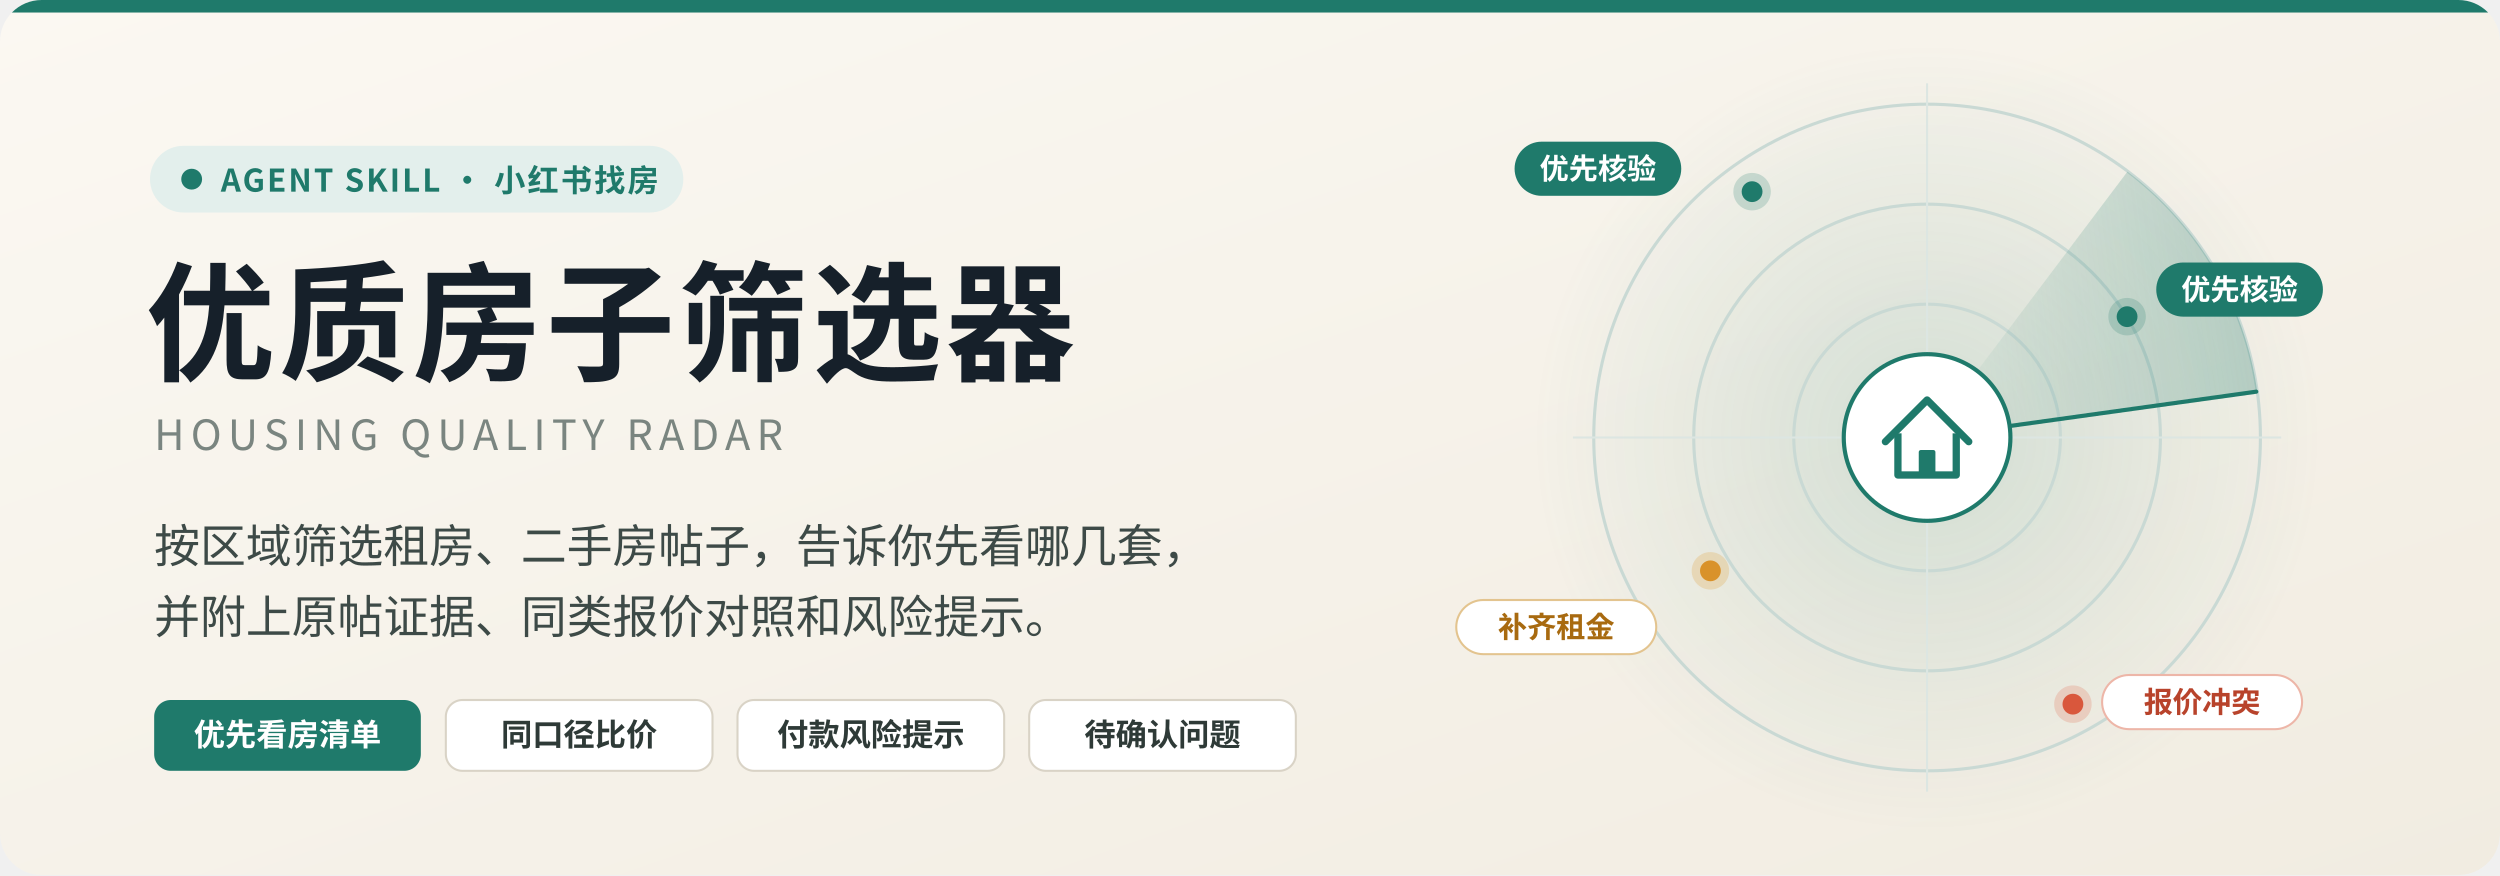
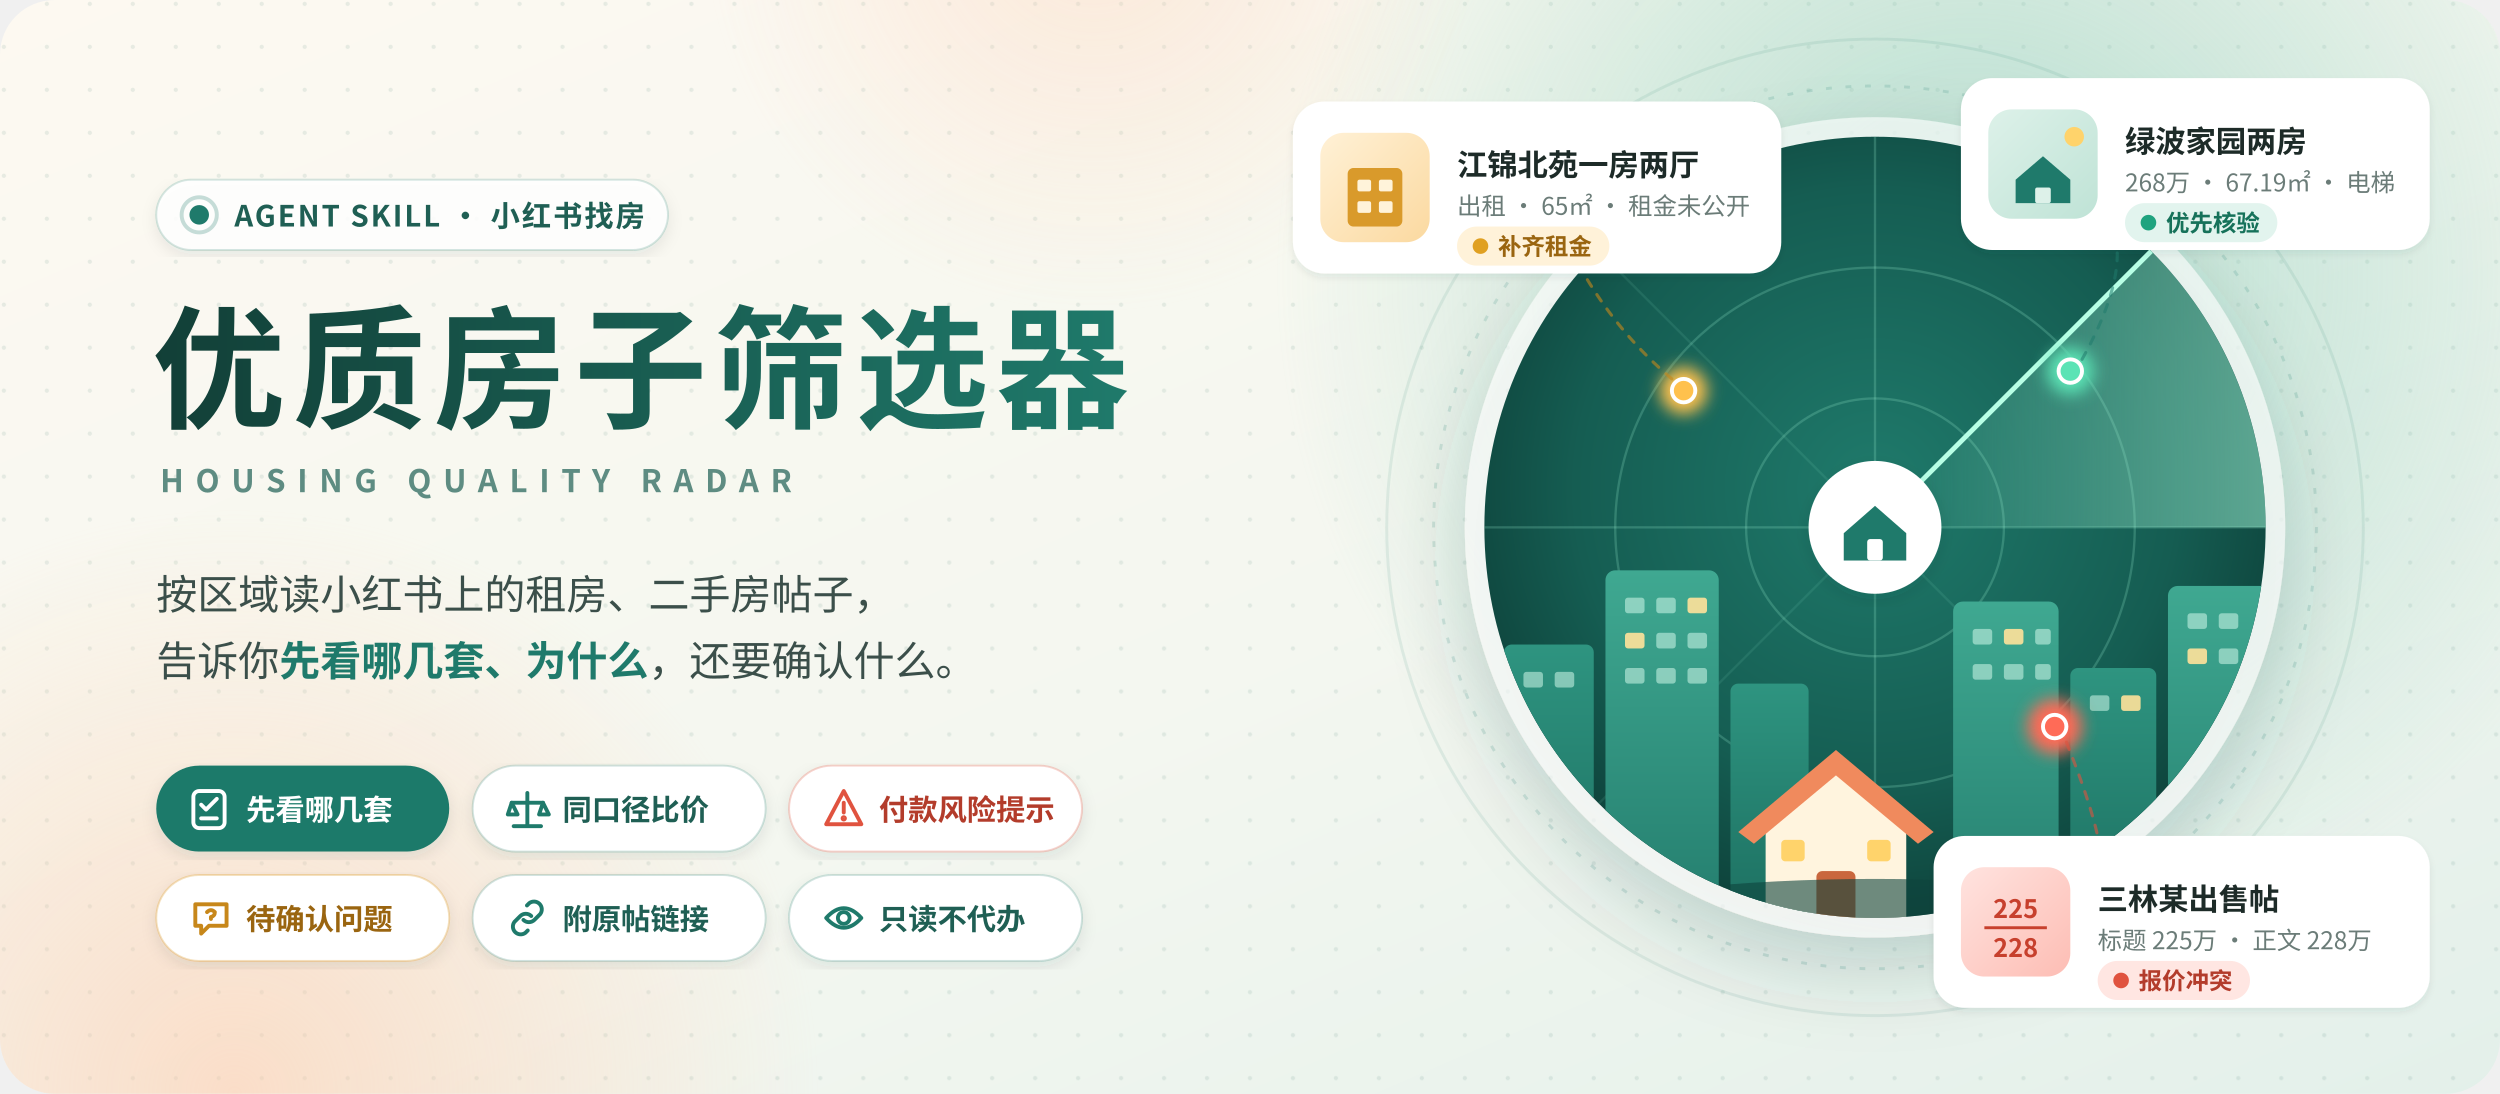
- <svg xmlns="http://www.w3.org/2000/svg" width="1200" height="420" viewBox="0 0 1200 420" role="img" aria-labelledby="title desc">
+ <svg xmlns="http://www.w3.org/2000/svg" width="1280" height="560" viewBox="0 0 1280 560" role="img" aria-labelledby="title desc">
  <defs>
    <linearGradient id="bg" x1="0" y1="0" x2="1" y2="1">
-       <stop offset="0" stop-color="#FBF8F2" />
-       <stop offset="1" stop-color="#F1ECE1" />
-     </linearGradient>
-     <radialGradient id="glow" cx="0.5" cy="0.5" r="0.5">
-       <stop offset="0" stop-color="#1F7A6B" stop-opacity="0.16" />
-       <stop offset="1" stop-color="#1F7A6B" stop-opacity="0" />
+       <stop offset="0" stop-color="#FDF9F1" />
+       <stop offset="0.55" stop-color="#F4F7F0" />
+       <stop offset="1" stop-color="#E3F0EA" />
+     </linearGradient>
+     <radialGradient id="glowTeal" cx="0.5" cy="0.5" r="0.5">
+       <stop offset="0" stop-color="#7CC7B2" stop-opacity="0.55" />
+       <stop offset="1" stop-color="#7CC7B2" stop-opacity="0" />
+     </radialGradient>
+     <radialGradient id="glowPeach" cx="0.5" cy="0.5" r="0.5">
+       <stop offset="0" stop-color="#FFC9A8" stop-opacity="0.55" />
+       <stop offset="1" stop-color="#FFC9A8" stop-opacity="0" />
+     </radialGradient>
+     <radialGradient id="disc" cx="0.5" cy="0.45" r="0.55">
+       <stop offset="0" stop-color="#1F7A6B" />
+       <stop offset="0.7" stop-color="#155D52" />
+       <stop offset="1" stop-color="#0E443C" />
    </radialGradient>
    <linearGradient id="sweep" x1="0" y1="0" x2="1" y2="0">
-       <stop offset="0" stop-color="#1F7A6B" stop-opacity="0" />
-       <stop offset="1" stop-color="#1F7A6B" stop-opacity="0.28" />
-     </linearGradient>
-     <clipPath id="card">
-       <rect width="1200" height="420" rx="20" />
+       <stop offset="0" stop-color="#9BF0D2" stop-opacity="0" />
+       <stop offset="1" stop-color="#9BF0D2" stop-opacity="0.55" />
+     </linearGradient>
+     <linearGradient id="bldA" x1="0" y1="0" x2="0" y2="1">
+       <stop offset="0" stop-color="#2E9480" />
+       <stop offset="1" stop-color="#1A6A5C" />
+     </linearGradient>
+     <linearGradient id="bldB" x1="0" y1="0" x2="0" y2="1">
+       <stop offset="0" stop-color="#3FA891" />
+       <stop offset="1" stop-color="#21796A" />
+     </linearGradient>
+     <linearGradient id="thumbG" x1="0" y1="0" x2="1" y2="1">
+       <stop offset="0" stop-color="#DDF1E9" />
+       <stop offset="1" stop-color="#BFE3D6" />
+     </linearGradient>
+     <linearGradient id="thumbA" x1="0" y1="0" x2="1" y2="1">
+       <stop offset="0" stop-color="#FFF1D6" />
+       <stop offset="1" stop-color="#FBD9A0" />
+     </linearGradient>
+     <linearGradient id="thumbR" x1="0" y1="0" x2="1" y2="1">
+       <stop offset="0" stop-color="#FFE3DF" />
+       <stop offset="1" stop-color="#FDBDB4" />
+     </linearGradient>
+     <linearGradient id="titleG" x1="0" y1="0" x2="1" y2="0">
+       <stop offset="0" stop-color="#123F37" />
+       <stop offset="1" stop-color="#1F7A6B" />
+     </linearGradient>
+     <pattern id="dots" width="22" height="22" patternUnits="userSpaceOnUse">
+       <circle cx="2" cy="2" r="1.1" fill="#1F5F54" fill-opacity="0.09" />
+     </pattern>
+     <clipPath id="radarClip">
+       <circle cx="960" cy="270" r="200" />
    </clipPath>
+     <clipPath id="frame">
+       <rect width="1280" height="560" rx="28" />
+     </clipPath>
+     <filter id="cardShadow" x="-25%" y="-30%" width="150%" height="180%">
+       <feDropShadow dx="0" dy="10" stdDeviation="12" flood-color="#173C35" flood-opacity="0.16" />
+       <feDropShadow dx="0" dy="2" stdDeviation="2" flood-color="#173C35" flood-opacity="0.08" />
+     </filter>
+     <filter id="discShadow" x="-20%" y="-20%" width="140%" height="150%">
+       <feDropShadow dx="0" dy="18" stdDeviation="20" flood-color="#0E443C" flood-opacity="0.30" />
+     </filter>
+     <filter id="blipGlow" x="-200%" y="-200%" width="500%" height="500%">
+       <feGaussianBlur stdDeviation="4" />
+     </filter>
+     <filter id="soft" x="-10%" y="-10%" width="120%" height="120%">
+       <feDropShadow dx="0" dy="3" stdDeviation="4" flood-color="#173C35" flood-opacity="0.10" />
+     </filter>
  </defs>
-   <rect width="1200" height="420" rx="20" fill="url(#bg)" />
-   <rect x="0" y="0" width="1200" height="6" fill="#1F7A6B" clip-path="url(#card)" />
+   <g clip-path="url(#frame)">
+     <rect width="1280" height="560" fill="url(#bg)" />
+     <rect width="1280" height="560" fill="url(#dots)" />
+     <circle cx="1010" cy="140" r="360" fill="url(#glowTeal)" />
+     <circle cx="120" cy="560" r="300" fill="url(#glowPeach)" />
+     <circle cx="560" cy="-40" r="200" fill="url(#glowPeach)" opacity="0.6" />
+   </g>
  <g font-family="'PingFang SC','Hiragino Sans GB','Microsoft YaHei','Noto Sans CJK SC',sans-serif">
-     <rect x="72" y="70" width="256" height="32" rx="16" fill="#E3EFEC" />
-     <circle cx="92" cy="86" r="5" fill="#1F7A6B" />
-     <text x="106" y="92" fill="#1F7A6B" font-size="15" font-weight="600" letter-spacing="1">AGENT SKILL · 小红书找房</text>
-     <text x="70" y="178" fill="#16202A" font-size="62" font-weight="700" letter-spacing="2">优质房子筛选器</text>
-     <text x="74" y="216" fill="#7A8580" font-size="20" font-weight="500" letter-spacing="3">HOUSING QUALITY RADAR</text>
-     <text x="74" y="270" fill="#3D4A47" font-size="22">按区域筛选租房、二手房帖子，告诉你先看哪几套，</text>
-     <text x="74" y="304" fill="#3D4A47" font-size="22">并附上原帖证据、同类报价对照和风险提示。</text>
+     <g transform="translate(80 92)">
+       <rect width="262" height="36" rx="18" fill="#FFFFFF" fill-opacity="0.85" stroke="#1F7A6B" stroke-opacity="0.18" filter="url(#soft)" />
+       <circle cx="22" cy="18" r="5" fill="#1F7A6B" />
+       <circle cx="22" cy="18" r="9" fill="none" stroke="#1F7A6B" stroke-opacity="0.25" stroke-width="2" />
+       <text x="40" y="24" font-size="15" font-weight="600" fill="#1F5F54" letter-spacing="1">AGENT SKILL · 小红书找房</text>
+     </g>
+     <text x="78" y="214" font-size="68" font-weight="800" fill="url(#titleG)" letter-spacing="4">优质房子筛选器</text>
+     <text x="82" y="252" font-size="16" font-weight="600" fill="#5E8C82" letter-spacing="6">HOUSING QUALITY RADAR</text>
+     <text font-size="21" fill="#3B4F4A">
+       <tspan x="80" y="312">按区域读小红书上的租房、二手房帖子，</tspan>
+       <tspan x="80" y="346">告诉你<tspan font-weight="700" fill="#1F7A6B">先看哪几套、为什么</tspan>，还要确认什么。</tspan>
+     </text>
    <g font-size="15" font-weight="600">
-       <rect x="74" y="336" width="128" height="34" rx="8" fill="#1F7A6B" />
-       <text x="138" y="358" fill="#FFFFFF" text-anchor="middle">优先看房清单</text>
-       <rect x="214" y="336" width="128" height="34" rx="8" fill="#FFFFFF" stroke="#D9D3C6" />
-       <text x="278" y="358" fill="#2E3A37" text-anchor="middle">同口径比价</text>
-       <rect x="354" y="336" width="128" height="34" rx="8" fill="#FFFFFF" stroke="#D9D3C6" />
-       <text x="418" y="358" fill="#2E3A37" text-anchor="middle">付款风险提示</text>
-       <rect x="494" y="336" width="128" height="34" rx="8" fill="#FFFFFF" stroke="#D9D3C6" />
-       <text x="558" y="358" fill="#2E3A37" text-anchor="middle">待确认问题</text>
-     </g>
-   </g>
-   <g transform="translate(925 210)">
-     <circle r="190" fill="url(#glow)" />
-     <circle r="160" fill="none" stroke="#C9D9D4" stroke-width="1.5" />
-     <circle r="112" fill="none" stroke="#C9D9D4" stroke-width="1.5" />
-     <circle r="64" fill="none" stroke="#C9D9D4" stroke-width="1.5" />
-     <line x1="-170" y1="0" x2="170" y2="0" stroke="#DCE6E2" stroke-width="1" />
-     <line x1="0" y1="-170" x2="0" y2="170" stroke="#DCE6E2" stroke-width="1" />
-     <path d="M0 0 L160 0 A160 160 0 0 0 113 -113 Z" fill="url(#sweep)" transform="rotate(-8)" />
-     <line x1="0" y1="0" x2="158" y2="-22" stroke="#1F7A6B" stroke-width="2" stroke-linecap="round" />
-     <circle r="40" fill="#FFFFFF" stroke="#1F7A6B" stroke-width="2" />
-     <path d="M-20 2 L0 -18 L20 2" fill="none" stroke="#1F7A6B" stroke-width="3.5" stroke-linecap="round" stroke-linejoin="round" />
-     <path d="M-14 -2 V18 H14 V-2" fill="none" stroke="#1F7A6B" stroke-width="3.5" stroke-linejoin="round" />
-     <rect x="-4" y="6" width="8" height="12" rx="1" fill="#1F7A6B" />
-     <g font-family="'PingFang SC','Hiragino Sans GB','Microsoft YaHei',sans-serif" font-size="14" font-weight="600">
-       <circle cx="96" cy="-58" r="9" fill="#1F7A6B" fill-opacity="0.2" />
-       <circle cx="96" cy="-58" r="5" fill="#1F7A6B" />
-       <rect x="110" y="-84" width="80" height="26" rx="13" fill="#1F7A6B" />
-       <text x="150" y="-66" fill="#FFFFFF" text-anchor="middle">优先核验</text>
-       <circle cx="-84" cy="-118" r="9" fill="#1F7A6B" fill-opacity="0.2" />
-       <circle cx="-84" cy="-118" r="5" fill="#1F7A6B" />
-       <rect x="-198" y="-142" width="80" height="26" rx="13" fill="#1F7A6B" />
-       <text x="-158" y="-124" fill="#FFFFFF" text-anchor="middle">优先核验</text>
-       <circle cx="-104" cy="64" r="9" fill="#E3A33B" fill-opacity="0.25" />
-       <circle cx="-104" cy="64" r="5" fill="#D9922A" />
-       <rect x="-226" y="78" width="96" height="26" rx="13" fill="#FFFFFF" stroke="#E3C48F" />
-       <text x="-178" y="96" fill="#A86A10" text-anchor="middle">补齐租金</text>
-       <circle cx="70" cy="128" r="9" fill="#E0654A" fill-opacity="0.22" />
-       <circle cx="70" cy="128" r="5" fill="#D9573C" />
-       <rect x="84" y="114" width="96" height="26" rx="13" fill="#FFFFFF" stroke="#EDB6A8" />
-       <text x="132" y="132" fill="#B8432B" text-anchor="middle">报价冲突</text>
+       <g transform="translate(80 392)">
+         <rect width="150" height="44" rx="22" fill="#1F7A6B" filter="url(#soft)" />
+         <g transform="translate(18 12)" fill="none" stroke="#FFFFFF" stroke-width="2" stroke-linecap="round" stroke-linejoin="round">
+           <rect x="1" y="1" width="16" height="19" rx="3" />
+           <path d="M5 8 l2.5 2.5 L13 5" />
+           <path d="M5 15 h8" />
+         </g>
+         <text x="46" y="28" fill="#FFFFFF">先看哪几套</text>
+       </g>
+       <g transform="translate(242 392)">
+         <rect width="150" height="44" rx="22" fill="#FFFFFF" stroke="#1F7A6B" stroke-opacity="0.2" filter="url(#soft)" />
+         <g transform="translate(18 13)" fill="none" stroke="#1F7A6B" stroke-width="2" stroke-linecap="round" stroke-linejoin="round">
+           <path d="M10 1 v17 M3 18 h14" />
+           <path d="M2 6 h16" />
+           <path d="M2 6 l-2 6 h5 z M18 6 l-2 6 h5 z" />
+         </g>
+         <text x="46" y="28" fill="#1F5F54">同口径比价</text>
+       </g>
+       <g transform="translate(404 392)">
+         <rect width="150" height="44" rx="22" fill="#FFFFFF" stroke="#E0533F" stroke-opacity="0.25" filter="url(#soft)" />
+         <g transform="translate(18 12)" fill="none" stroke="#E0533F" stroke-width="2" stroke-linecap="round" stroke-linejoin="round">
+           <path d="M10 1 L19 18 H1 Z" />
+           <path d="M10 7 v5" />
+           <circle cx="10" cy="15" r="0.6" fill="#E0533F" />
+         </g>
+         <text x="46" y="28" fill="#B33C2B">付款风险提示</text>
+       </g>
+       <g transform="translate(80 448)">
+         <rect width="150" height="44" rx="22" fill="#FFFFFF" stroke="#D99A2B" stroke-opacity="0.3" filter="url(#soft)" />
+         <g transform="translate(18 12)" fill="none" stroke="#C7871A" stroke-width="2" stroke-linecap="round" stroke-linejoin="round">
+           <path d="M2 3 h16 v11 h-9 l-4 4 v-4 h-3 z" />
+           <path d="M8 7 q2 -2 4 0 q0 2 -2 2.5 v1" />
+         </g>
+         <text x="46" y="28" fill="#9A6510">待确认问题</text>
+       </g>
+       <g transform="translate(242 448)">
+         <rect width="150" height="44" rx="22" fill="#FFFFFF" stroke="#1F7A6B" stroke-opacity="0.2" filter="url(#soft)" />
+         <g transform="translate(18 12)" fill="none" stroke="#1F7A6B" stroke-width="2" stroke-linecap="round" stroke-linejoin="round">
+           <path d="M8 11 a4 4 0 0 0 5.6 0 l3 -3 a4 4 0 0 0 -5.6 -5.6 l-1.2 1.2" />
+           <path d="M12 9 a4 4 0 0 0 -5.6 0 l-3 3 a4 4 0 0 0 5.6 5.6 l1.2 -1.2" />
+         </g>
+         <text x="46" y="28" fill="#1F5F54">附原帖链接</text>
+       </g>
+       <g transform="translate(404 448)">
+         <rect width="150" height="44" rx="22" fill="#FFFFFF" stroke="#1F7A6B" stroke-opacity="0.2" filter="url(#soft)" />
+         <g transform="translate(18 12)" fill="none" stroke="#1F7A6B" stroke-width="2" stroke-linecap="round" stroke-linejoin="round">
+           <path d="M1 10 q9 -10 18 0 q-9 10 -18 0 z" />
+           <circle cx="10" cy="10" r="3" />
+         </g>
+         <text x="46" y="28" fill="#1F5F54">只读不代办</text>
+       </g>
+     </g>
+   </g>
+   <circle cx="960" cy="270" r="250" fill="none" stroke="#1F7A6B" stroke-opacity="0.10" stroke-width="1.5" />
+   <circle cx="960" cy="270" r="226" fill="none" stroke="#1F7A6B" stroke-opacity="0.16" stroke-width="1.5" stroke-dasharray="3 7" />
+   <circle cx="960" cy="270" r="210" fill="#FFFFFF" fill-opacity="0.6" filter="url(#discShadow)" />
+   <circle cx="960" cy="270" r="200" fill="url(#disc)" />
+   <g clip-path="url(#radarClip)">
+     <g fill="none" stroke="#9BF0D2" stroke-opacity="0.22" stroke-width="1.2">
+       <circle cx="960" cy="270" r="66" />
+       <circle cx="960" cy="270" r="133" />
+       <path d="M760 270 H1160 M960 70 V470" />
+       <path d="M818 128 L1102 412 M1102 128 L818 412" stroke-opacity="0.10" />
+     </g>
+     <g>
+       <rect x="770" y="330" width="46" height="160" rx="4" fill="url(#bldA)" />
+       <rect x="822" y="292" width="58" height="200" rx="5" fill="url(#bldB)" />
+       <rect x="886" y="350" width="40" height="140" rx="4" fill="url(#bldA)" />
+       <rect x="1000" y="308" width="54" height="190" rx="5" fill="url(#bldB)" />
+       <rect x="1060" y="342" width="44" height="150" rx="4" fill="url(#bldA)" />
+       <rect x="1110" y="300" width="52" height="190" rx="5" fill="url(#bldB)" />
+       <g fill="#CFF7E9" fill-opacity="0.55">
+         <rect x="832" y="306" width="10" height="8" rx="1.5" />
+         <rect x="848" y="306" width="10" height="8" rx="1.5" />
+         <rect x="864" y="306" width="10" height="8" rx="1.5" fill="#FFE29A" fill-opacity="0.9" />
+         <rect x="832" y="324" width="10" height="8" rx="1.5" fill="#FFE29A" fill-opacity="0.9" />
+         <rect x="848" y="324" width="10" height="8" rx="1.5" />
+         <rect x="864" y="324" width="10" height="8" rx="1.5" />
+         <rect x="832" y="342" width="10" height="8" rx="1.5" />
+         <rect x="848" y="342" width="10" height="8" rx="1.5" />
+         <rect x="864" y="342" width="10" height="8" rx="1.5" />
+         <rect x="1010" y="322" width="10" height="8" rx="1.5" />
+         <rect x="1026" y="322" width="10" height="8" rx="1.5" fill="#FFE29A" fill-opacity="0.9" />
+         <rect x="1042" y="322" width="8" height="8" rx="1.5" />
+         <rect x="1010" y="340" width="10" height="8" rx="1.5" />
+         <rect x="1026" y="340" width="10" height="8" rx="1.5" />
+         <rect x="1042" y="340" width="8" height="8" rx="1.5" />
+         <rect x="1120" y="314" width="10" height="8" rx="1.5" />
+         <rect x="1136" y="314" width="10" height="8" rx="1.5" />
+         <rect x="1120" y="332" width="10" height="8" rx="1.5" fill="#FFE29A" fill-opacity="0.9" />
+         <rect x="1136" y="332" width="10" height="8" rx="1.5" />
+         <rect x="780" y="344" width="10" height="8" rx="1.5" />
+         <rect x="796" y="344" width="10" height="8" rx="1.5" />
+         <rect x="1070" y="356" width="10" height="8" rx="1.5" />
+         <rect x="1086" y="356" width="10" height="8" rx="1.5" fill="#FFE29A" fill-opacity="0.9" />
+       </g>
+       <path d="M904 420 l36 -30 l36 30 v70 h-72 z" fill="#FFF4DE" />
+       <path d="M890 426 l50 -42 l50 42 l-8 6 l-42 -35 l-42 35 z" fill="#F08A5D" />
+       <rect x="930" y="446" width="20" height="40" rx="3" fill="#C9673E" />
+       <rect x="912" y="430" width="12" height="11" rx="2" fill="#FFD36B" />
+       <rect x="956" y="430" width="12" height="11" rx="2" fill="#FFD36B" />
+       <path d="M760 470 Q960 430 1160 470 V480 H760 Z" fill="#0E443C" fill-opacity="0.6" />
+     </g>
+     <path d="M960 270 L1160 270 A200 200 0 0 0 1101.4 128.6 Z" fill="url(#sweep)" />
+     <path d="M960 270 L1101.4 128.6" stroke="#B8FFE6" stroke-width="2.5" stroke-linecap="round" />
+   </g>
+   <circle cx="960" cy="270" r="34" fill="#FFFFFF" filter="url(#soft)" />
+   <path d="M944 273 l16 -14 l16 14 v14 h-32 z" fill="#1F7A6B" />
+   <rect x="956" y="276" width="8" height="11" rx="1.5" fill="#FFFFFF" />
+   <g>
+     <circle cx="1060" cy="190" r="12" fill="#5BE3B5" filter="url(#blipGlow)" />
+     <circle cx="1060" cy="190" r="6" fill="#5BE3B5" stroke="#FFFFFF" stroke-width="2" />
+     <circle cx="862" cy="200" r="12" fill="#FFC14D" filter="url(#blipGlow)" />
+     <circle cx="862" cy="200" r="6" fill="#FFC14D" stroke="#FFFFFF" stroke-width="2" />
+     <circle cx="1052" cy="372" r="14" fill="#FF6B57" filter="url(#blipGlow)" />
+     <circle cx="1052" cy="372" r="6" fill="#FF6B57" stroke="#FFFFFF" stroke-width="2" />
+   </g>
+   <g fill="none" stroke-width="1.6" stroke-dasharray="4 5" stroke-linecap="round">
+     <path d="M1066 184 Q1085 150 1084 128" stroke="#1F7A6B" stroke-opacity="0.55" />
+     <path d="M856 194 Q830 172 812 142" stroke="#C7871A" stroke-opacity="0.6" />
+     <path d="M1058 380 Q1070 410 1074 428" stroke="#E0533F" stroke-opacity="0.6" />
+   </g>
+   <g font-family="'PingFang SC','Hiragino Sans GB','Microsoft YaHei','Noto Sans CJK SC',sans-serif">
+     <g transform="translate(1004 40)">
+       <rect width="240" height="88" rx="16" fill="#FFFFFF" filter="url(#cardShadow)" />
+       <rect x="14" y="16" width="56" height="56" rx="12" fill="url(#thumbG)" />
+       <path d="M28 52 l14 -12 l14 12 v12 h-28 z" fill="#1F7A6B" />
+       <rect x="38" y="56" width="8" height="8" rx="1" fill="#DDF1E9" />
+       <circle cx="58" cy="30" r="5" fill="#FFD36B" />
+       <text x="84" y="38" font-size="15.5" font-weight="700" fill="#1D2B28">绿波家园两房</text>
+       <text x="84" y="58" font-size="12.5" fill="#6B7C78">268万 · 67.19㎡ · 电梯</text>
+       <rect x="84" y="64" width="78" height="20" rx="10" fill="#E2F4EE" />
+       <circle cx="96" cy="74" r="4" fill="#1FA37F" />
+       <text x="105" y="78.5" font-size="12" font-weight="700" fill="#16725A">优先核验</text>
+     </g>
+     <g transform="translate(662 52)">
+       <rect width="250" height="88" rx="16" fill="#FFFFFF" filter="url(#cardShadow)" />
+       <rect x="14" y="16" width="56" height="56" rx="12" fill="url(#thumbA)" />
+       <rect x="28" y="34" width="28" height="30" rx="3" fill="#D99A2B" />
+       <g fill="#FFF3DA">
+         <rect x="33" y="40" width="7" height="6" rx="1" />
+         <rect x="44" y="40" width="7" height="6" rx="1" />
+         <rect x="33" y="51" width="7" height="6" rx="1" />
+         <rect x="44" y="51" width="7" height="6" rx="1" />
+       </g>
+       <text x="84" y="38" font-size="15.5" font-weight="700" fill="#1D2B28">江锦北苑一房两厅</text>
+       <text x="84" y="58" font-size="12.5" fill="#6B7C78">出租 · 65㎡ · 租金未公开</text>
+       <rect x="84" y="64" width="78" height="20" rx="10" fill="#FFF2D9" />
+       <circle cx="96" cy="74" r="4" fill="#E0A021" />
+       <text x="105" y="78.5" font-size="12" font-weight="700" fill="#9A6510">补齐租金</text>
+     </g>
+     <g transform="translate(990 428)">
+       <rect width="254" height="88" rx="16" fill="#FFFFFF" filter="url(#cardShadow)" />
+       <rect x="14" y="16" width="56" height="56" rx="12" fill="url(#thumbR)" />
+       <text x="42" y="42" text-anchor="middle" font-size="13" font-weight="800" fill="#C7402D">225</text>
+       <path d="M26 47 h32" stroke="#C7402D" stroke-width="1.5" />
+       <text x="42" y="62" text-anchor="middle" font-size="13" font-weight="800" fill="#C7402D">228</text>
+       <text x="84" y="38" font-size="15.5" font-weight="700" fill="#1D2B28">三林某出售帖</text>
+       <text x="84" y="58" font-size="12.5" fill="#6B7C78">标题 225万 · 正文 228万</text>
+       <rect x="84" y="64" width="78" height="20" rx="10" fill="#FFE6E2" />
+       <circle cx="96" cy="74" r="4" fill="#E0533F" />
+       <text x="105" y="78.5" font-size="12" font-weight="700" fill="#B33C2B">报价冲突</text>
    </g>
  </g>
</svg>
